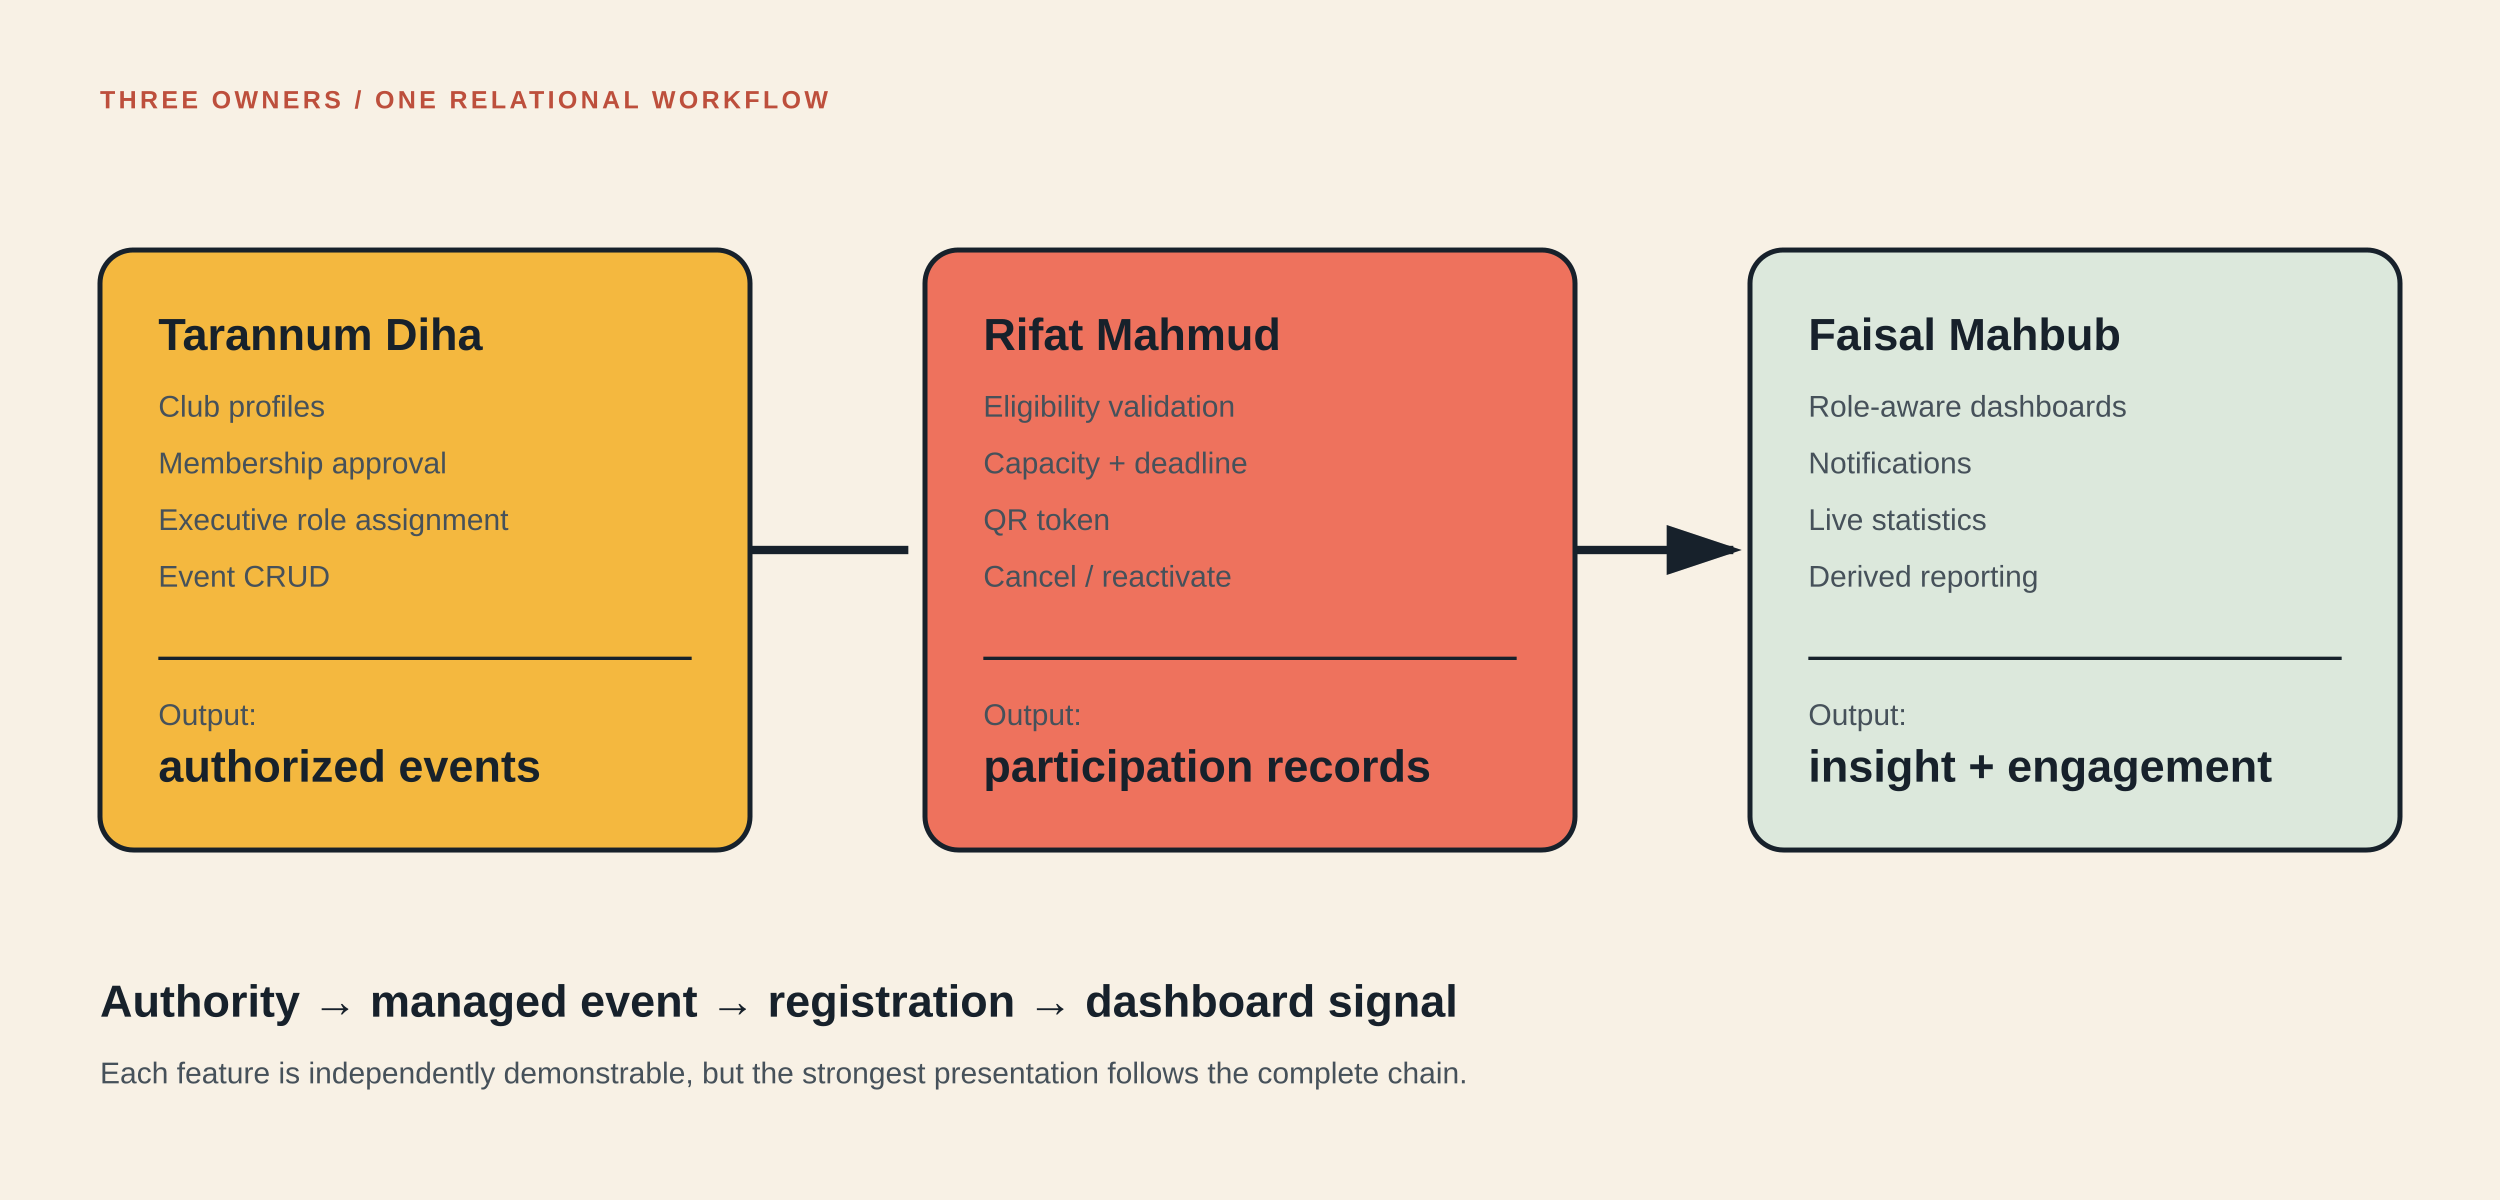
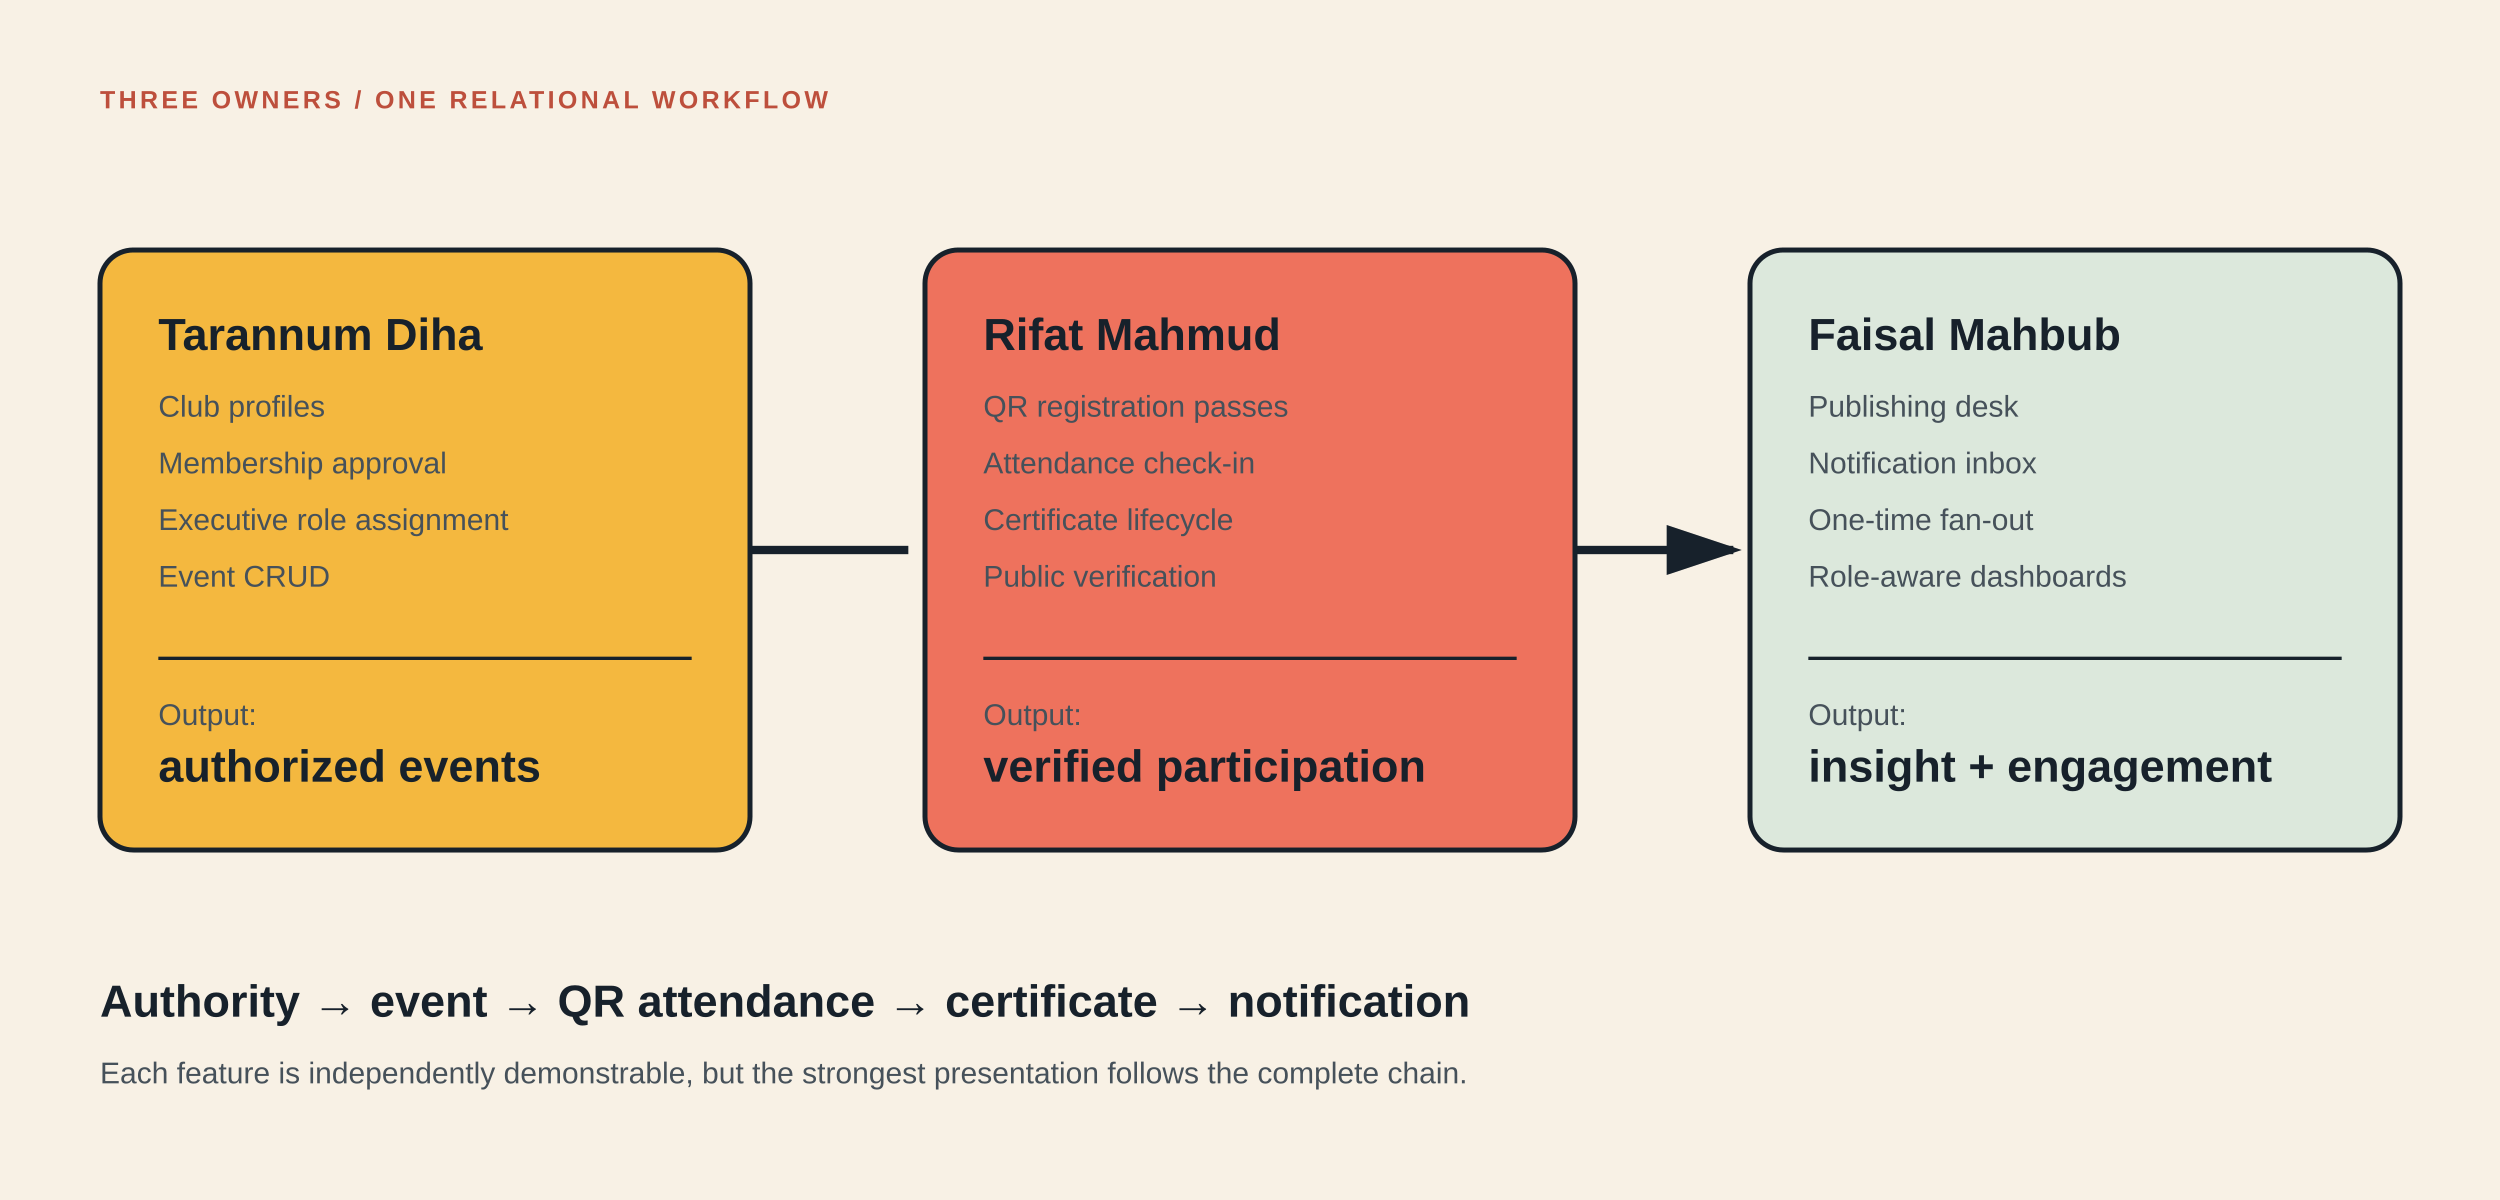
<svg xmlns="http://www.w3.org/2000/svg" width="1500" height="720" viewBox="0 0 1500 720" role="img" aria-labelledby="title desc">
  <defs>
    <style>.b{stroke:#17212b;stroke-width:3;rx:20}.h{font:700 27px Arial;fill:#17212b}.s{font:400 18px Arial;fill:#46515a}.k{font:700 15px Arial;letter-spacing:2px;fill:#bd4f3c}.l{stroke:#17212b;stroke-width:5;fill:none;marker-end:url(#a)}</style>
    <marker id="a" markerWidth="10" markerHeight="10" refX="8" refY="3" orient="auto">
      <path d="M0 0L0 6L9 3z" fill="#17212b" />
    </marker>
  </defs>
  <rect width="1500" height="720" fill="#f8f1e5" />
  <text x="60" y="65" class="k">THREE OWNERS / ONE RELATIONAL WORKFLOW</text>
  <rect x="60" y="150" width="390" height="360" fill="#f4b83f" class="b" />
  <text x="95" y="210" class="h">Tarannum Diha</text>
  <text x="95" y="250" class="s">Club profiles</text>
  <text x="95" y="284" class="s">Membership approval</text>
  <text x="95" y="318" class="s">Executive role assignment</text>
  <text x="95" y="352" class="s">Event CRUD</text>
  <path d="M95 395H415" stroke="#17212b" stroke-width="2" />
  <text x="95" y="435" class="s">Output:</text>
  <text x="95" y="469" class="h">authorized events</text>
  <rect x="555" y="150" width="390" height="360" fill="#ee725d" class="b" />
  <text x="590" y="210" class="h">Rifat Mahmud</text>
-   <text x="590" y="250" class="s">Eligibility validation</text>
-   <text x="590" y="284" class="s">Capacity + deadline</text>
-   <text x="590" y="318" class="s">QR token</text>
-   <text x="590" y="352" class="s">Cancel / reactivate</text>
+   <text x="590" y="250" class="s">QR registration passes</text>
+   <text x="590" y="284" class="s">Attendance check-in</text>
+   <text x="590" y="318" class="s">Certificate lifecycle</text>
+   <text x="590" y="352" class="s">Public verification</text>
  <path d="M590 395H910" stroke="#17212b" stroke-width="2" />
  <text x="590" y="435" class="s">Output:</text>
-   <text x="590" y="469" class="h">participation records</text>
+   <text x="590" y="469" class="h">verified participation</text>
  <rect x="1050" y="150" width="390" height="360" fill="#dce8dc" class="b" />
  <text x="1085" y="210" class="h">Faisal Mahbub</text>
-   <text x="1085" y="250" class="s">Role-aware dashboards</text>
-   <text x="1085" y="284" class="s">Notifications</text>
-   <text x="1085" y="318" class="s">Live statistics</text>
-   <text x="1085" y="352" class="s">Derived reporting</text>
+   <text x="1085" y="250" class="s">Publishing desk</text>
+   <text x="1085" y="284" class="s">Notification inbox</text>
+   <text x="1085" y="318" class="s">One-time fan-out</text>
+   <text x="1085" y="352" class="s">Role-aware dashboards</text>
  <path d="M1085 395H1405" stroke="#17212b" stroke-width="2" />
  <text x="1085" y="435" class="s">Output:</text>
  <text x="1085" y="469" class="h">insight + engagement</text>
  <path d="M450 330H545M945 330H1040" class="l" />
-   <text x="60" y="610" class="h">Authority → managed event → registration → dashboard signal</text>
+   <text x="60" y="610" class="h">Authority → event → QR attendance → certificate → notification</text>
  <text x="60" y="650" class="s">Each feature is independently demonstrable, but the strongest presentation follows the complete chain.</text>
</svg>
